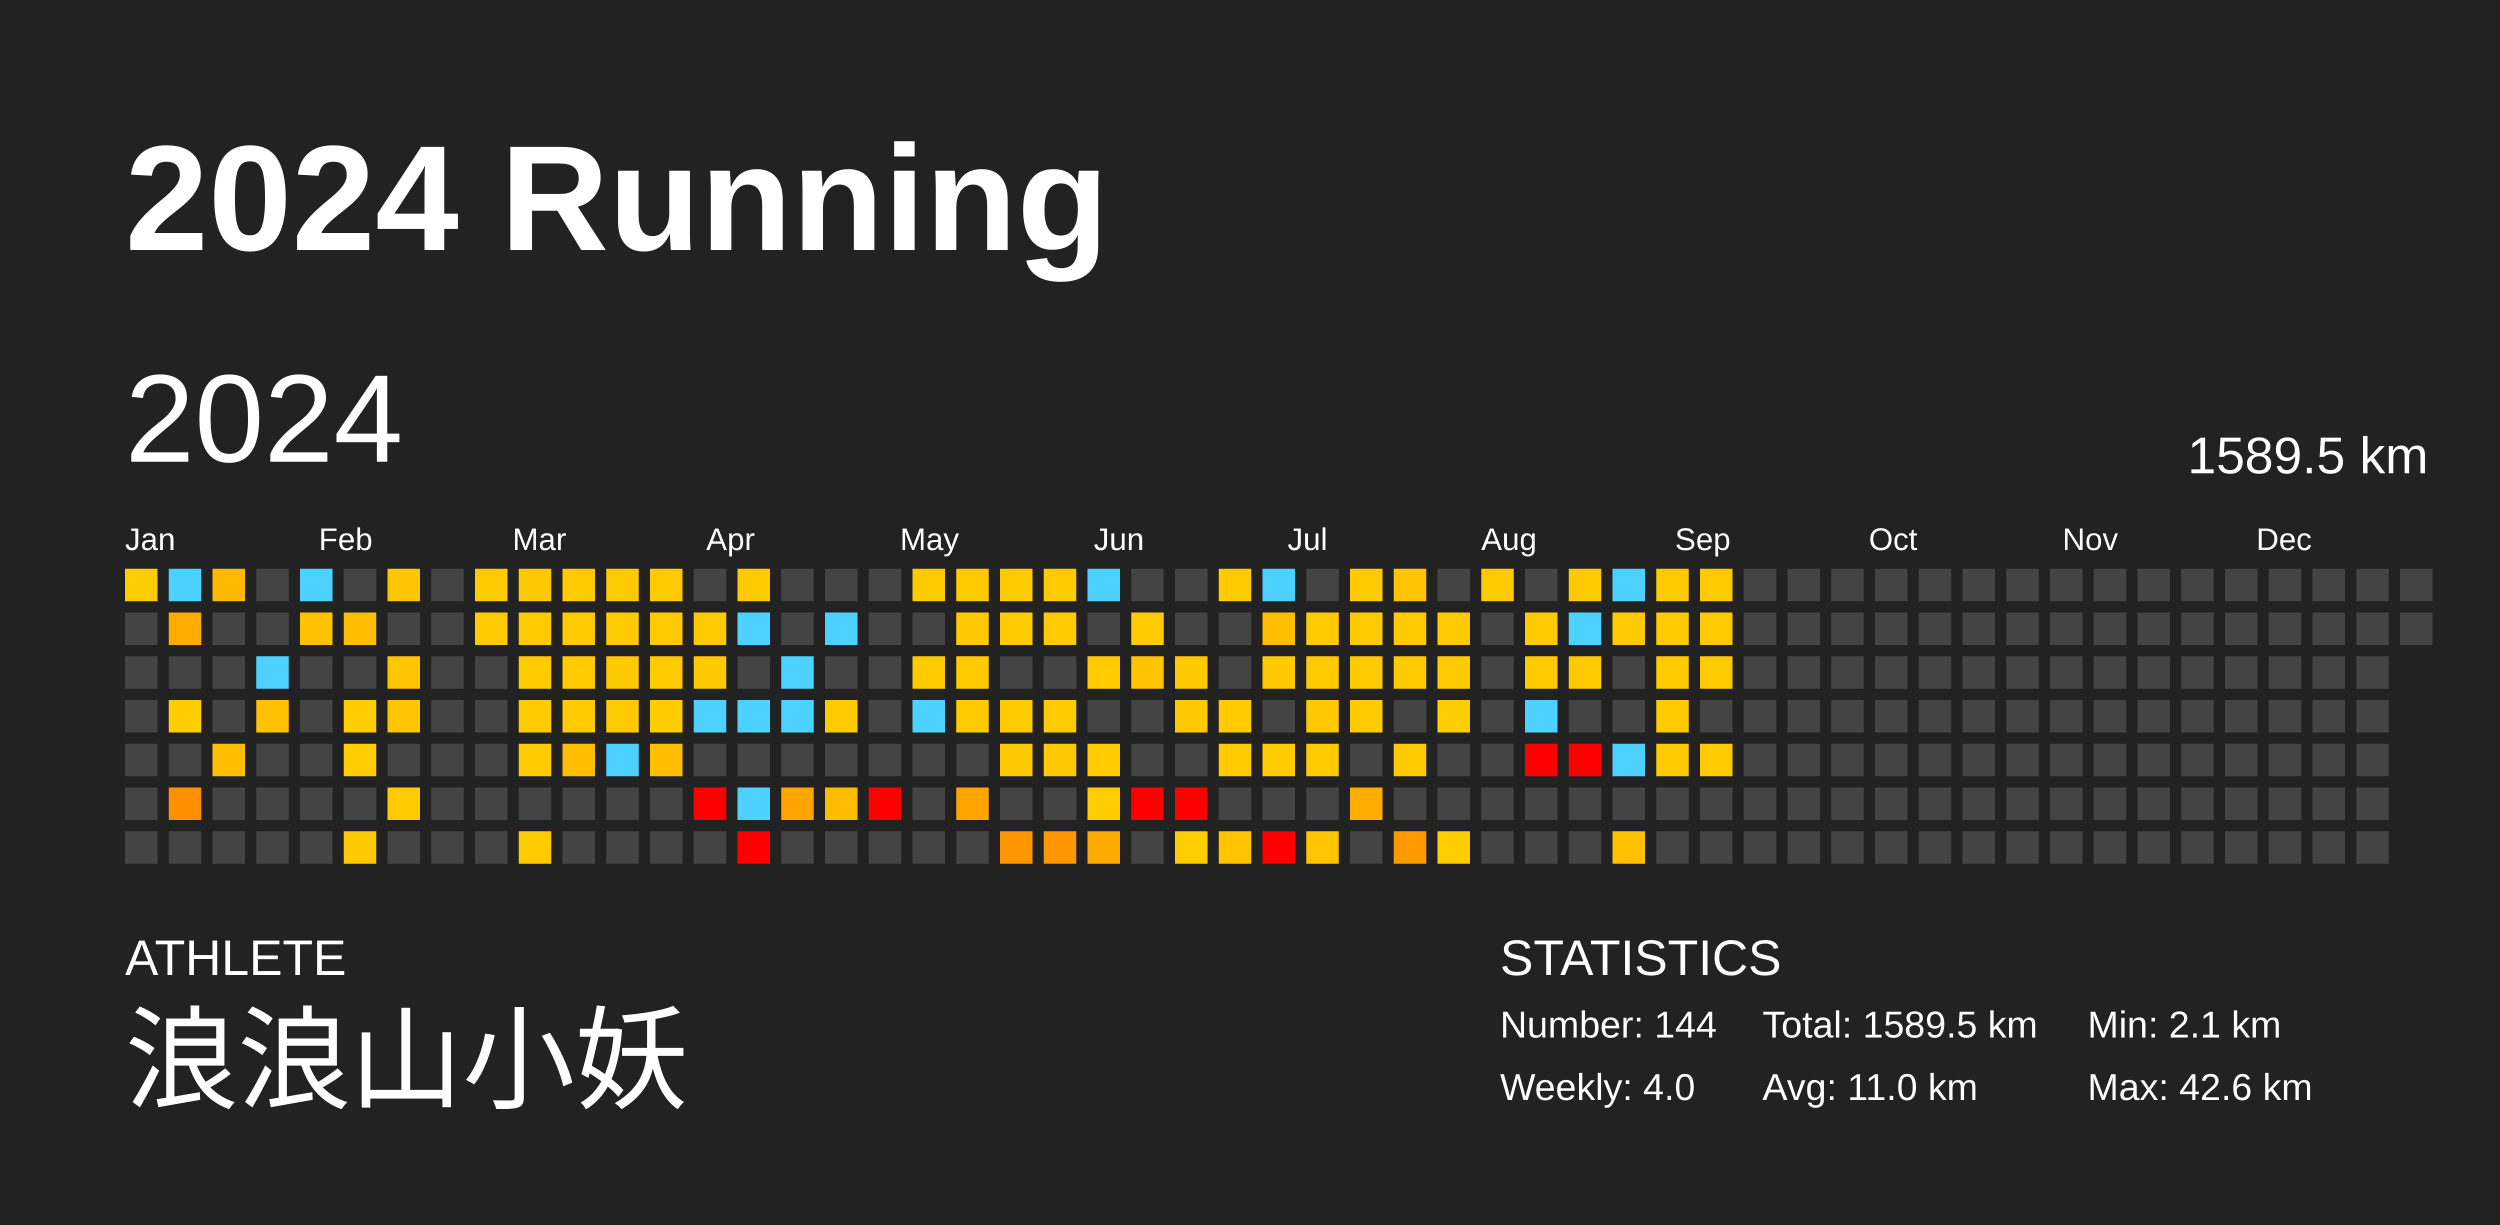
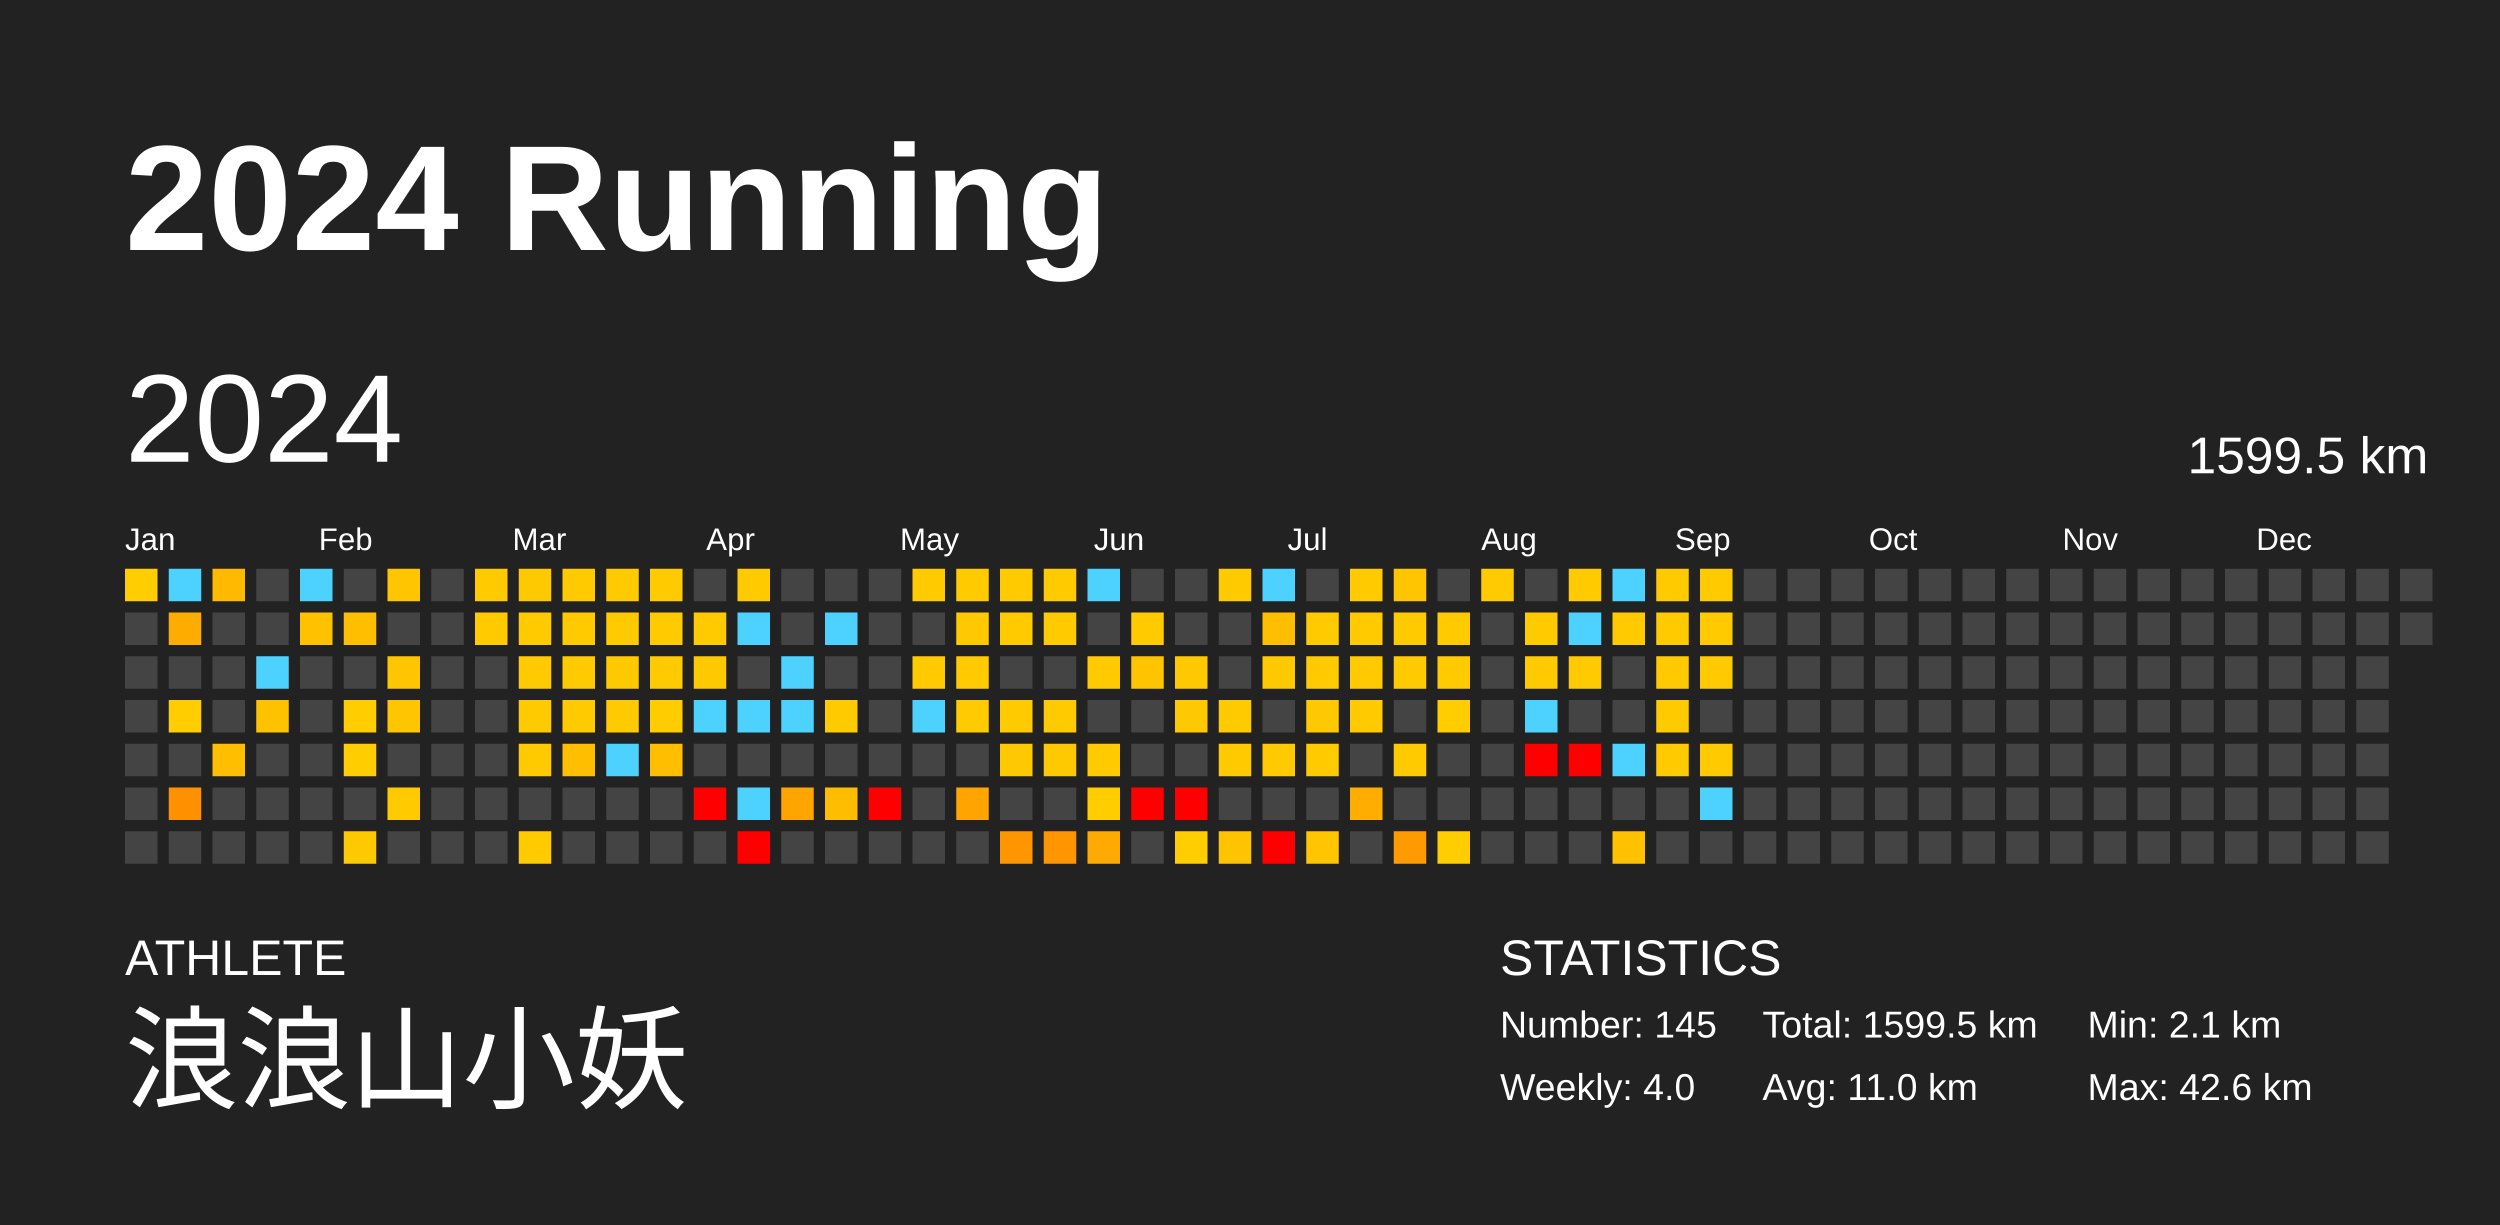
<svg xmlns="http://www.w3.org/2000/svg" baseProfile="full" height="98mm" version="1.1" viewBox="0,0,200,98" width="200mm">
  <defs />
  <rect fill="#222222" height="98" width="200" x="0" y="0" />
  <text fill="#FFFFFF" style="font-size:12px; font-family:Arial; font-weight:bold;" x="10" y="20">2024 Running</text>
  <text fill="#FFFFFF" style="font-size:4px; font-family:Arial" x="10" y="78">ATHLETE</text>
  <text fill="#FFFFFF" style="font-size:9px; font-family:Arial" x="10" y="88">浪浪山小妖</text>
  <text fill="#FFFFFF" style="font-size:4px; font-family:Arial" x="120" y="78">STATISTICS</text>
-   <text fill="#FFFFFF" style="font-size:3px; font-family:Arial" x="120" y="83">Number: 144</text>
+   <text fill="#FFFFFF" style="font-size:3px; font-family:Arial" x="120" y="83">Number: 145</text>
  <text fill="#FFFFFF" style="font-size:3px; font-family:Arial" x="120" y="88">Weekly: 4.0</text>
-   <text fill="#FFFFFF" style="font-size:3px; font-family:Arial" x="141" y="83">Total: 1589.5 km</text>
+   <text fill="#FFFFFF" style="font-size:3px; font-family:Arial" x="141" y="83">Total: 1599.5 km</text>
  <text fill="#FFFFFF" style="font-size:3px; font-family:Arial" x="141" y="88">Avg: 11.0 km</text>
  <text fill="#FFFFFF" style="font-size:3px; font-family:Arial" x="167" y="83">Min: 2.1 km</text>
  <text fill="#FFFFFF" style="font-size:3px; font-family:Arial" x="167" y="88">Max: 42.6 km</text>
  <text dominant-baseline="hanging" fill="#FFFFFF" style="font-size:10.0px; font-family:Arial;" x="10" y="30">2024</text>
-   <text dominant-baseline="hanging" fill="#FFFFFF" style="font-size:4.125px; font-family:Arial;" x="175" y="35">1589.5 km</text>
+   <text dominant-baseline="hanging" fill="#FFFFFF" style="font-size:4.125px; font-family:Arial;" x="175" y="35">1599.5 km</text>
  <text fill="#FFFFFF" style="font-size:2.5px; font-family:Arial" x="10.0" y="44">Jan</text>
  <text fill="#FFFFFF" style="font-size:2.5px; font-family:Arial" x="25.5" y="44">Feb</text>
  <text fill="#FFFFFF" style="font-size:2.5px; font-family:Arial" x="41.0" y="44">Mar</text>
  <text fill="#FFFFFF" style="font-size:2.5px; font-family:Arial" x="56.5" y="44">Apr</text>
  <text fill="#FFFFFF" style="font-size:2.5px; font-family:Arial" x="72.0" y="44">May</text>
  <text fill="#FFFFFF" style="font-size:2.5px; font-family:Arial" x="87.5" y="44">Jun</text>
  <text fill="#FFFFFF" style="font-size:2.5px; font-family:Arial" x="103.0" y="44">Jul</text>
  <text fill="#FFFFFF" style="font-size:2.5px; font-family:Arial" x="118.5" y="44">Aug</text>
  <text fill="#FFFFFF" style="font-size:2.5px; font-family:Arial" x="134.0" y="44">Sep</text>
  <text fill="#FFFFFF" style="font-size:2.5px; font-family:Arial" x="149.5" y="44">Oct</text>
  <text fill="#FFFFFF" style="font-size:2.5px; font-family:Arial" x="165.0" y="44">Nov</text>
  <text fill="#FFFFFF" style="font-size:2.5px; font-family:Arial" x="180.5" y="44">Dec</text>
  <rect fill="#ffcd00" height="2.6" width="2.6" x="10.0" y="45.5" />
  <rect fill="#444444" height="2.6" width="2.6" x="10.0" y="49.0" />
  <rect fill="#444444" height="2.6" width="2.6" x="10.0" y="52.5" />
  <rect fill="#444444" height="2.6" width="2.6" x="10.0" y="56.0" />
  <rect fill="#444444" height="2.6" width="2.6" x="10.0" y="59.5" />
  <rect fill="#444444" height="2.6" width="2.6" x="10.0" y="63.0" />
  <rect fill="#444444" height="2.6" width="2.6" x="10.0" y="66.5" />
  <rect fill="#4dd2ff" height="2.6" width="2.6" x="13.5" y="45.5" />
  <rect fill="#ffac00" height="2.6" width="2.6" x="13.5" y="49.0" />
  <rect fill="#444444" height="2.6" width="2.6" x="13.5" y="52.5" />
  <rect fill="#ffcd00" height="2.6" width="2.6" x="13.5" y="56.0" />
  <rect fill="#444444" height="2.6" width="2.6" x="13.5" y="59.5" />
  <rect fill="#ff9100" height="2.6" width="2.6" x="13.5" y="63.0" />
  <rect fill="#444444" height="2.6" width="2.6" x="13.5" y="66.5" />
  <rect fill="#ffb900" height="2.6" width="2.6" x="17.0" y="45.5" />
  <rect fill="#444444" height="2.6" width="2.6" x="17.0" y="49.0" />
  <rect fill="#444444" height="2.6" width="2.6" x="17.0" y="52.5" />
  <rect fill="#444444" height="2.6" width="2.6" x="17.0" y="56.0" />
  <rect fill="#ffbf00" height="2.6" width="2.6" x="17.0" y="59.5" />
  <rect fill="#444444" height="2.6" width="2.6" x="17.0" y="63.0" />
  <rect fill="#444444" height="2.6" width="2.6" x="17.0" y="66.5" />
  <rect fill="#444444" height="2.6" width="2.6" x="20.5" y="45.5" />
  <rect fill="#444444" height="2.6" width="2.6" x="20.5" y="49.0" />
  <rect fill="#4dd2ff" height="2.6" width="2.6" x="20.5" y="52.5" />
  <rect fill="#ffc200" height="2.6" width="2.6" x="20.5" y="56.0" />
  <rect fill="#444444" height="2.6" width="2.6" x="20.5" y="59.5" />
  <rect fill="#444444" height="2.6" width="2.6" x="20.5" y="63.0" />
  <rect fill="#444444" height="2.6" width="2.6" x="20.5" y="66.5" />
  <rect fill="#4dd2ff" height="2.6" width="2.6" x="24.0" y="45.5" />
  <rect fill="#ffc100" height="2.6" width="2.6" x="24.0" y="49.0" />
  <rect fill="#444444" height="2.6" width="2.6" x="24.0" y="52.5" />
  <rect fill="#444444" height="2.6" width="2.6" x="24.0" y="56.0" />
  <rect fill="#444444" height="2.6" width="2.6" x="24.0" y="59.5" />
  <rect fill="#444444" height="2.6" width="2.6" x="24.0" y="63.0" />
  <rect fill="#444444" height="2.6" width="2.6" x="24.0" y="66.5" />
  <rect fill="#444444" height="2.6" width="2.6" x="27.5" y="45.5" />
  <rect fill="#ffbf00" height="2.6" width="2.6" x="27.5" y="49.0" />
  <rect fill="#444444" height="2.6" width="2.6" x="27.5" y="52.5" />
  <rect fill="#ffcd00" height="2.6" width="2.6" x="27.5" y="56.0" />
  <rect fill="#ffcd00" height="2.6" width="2.6" x="27.5" y="59.5" />
  <rect fill="#444444" height="2.6" width="2.6" x="27.5" y="63.0" />
  <rect fill="#ffc900" height="2.6" width="2.6" x="27.5" y="66.5" />
  <rect fill="#ffc600" height="2.6" width="2.6" x="31.0" y="45.5" />
  <rect fill="#444444" height="2.6" width="2.6" x="31.0" y="49.0" />
  <rect fill="#ffc600" height="2.6" width="2.6" x="31.0" y="52.5" />
  <rect fill="#ffc600" height="2.6" width="2.6" x="31.0" y="56.0" />
  <rect fill="#444444" height="2.6" width="2.6" x="31.0" y="59.5" />
  <rect fill="#ffca00" height="2.6" width="2.6" x="31.0" y="63.0" />
  <rect fill="#444444" height="2.6" width="2.6" x="31.0" y="66.5" />
  <rect fill="#444444" height="2.6" width="2.6" x="34.5" y="45.5" />
  <rect fill="#444444" height="2.6" width="2.6" x="34.5" y="49.0" />
  <rect fill="#444444" height="2.6" width="2.6" x="34.5" y="52.5" />
  <rect fill="#444444" height="2.6" width="2.6" x="34.5" y="56.0" />
  <rect fill="#444444" height="2.6" width="2.6" x="34.5" y="59.5" />
  <rect fill="#444444" height="2.6" width="2.6" x="34.5" y="63.0" />
  <rect fill="#444444" height="2.6" width="2.6" x="34.5" y="66.5" />
  <rect fill="#ffca00" height="2.6" width="2.6" x="38.0" y="45.5" />
  <rect fill="#ffca00" height="2.6" width="2.6" x="38.0" y="49.0" />
  <rect fill="#444444" height="2.6" width="2.6" x="38.0" y="52.5" />
  <rect fill="#444444" height="2.6" width="2.6" x="38.0" y="56.0" />
  <rect fill="#444444" height="2.6" width="2.6" x="38.0" y="59.5" />
  <rect fill="#444444" height="2.6" width="2.6" x="38.0" y="63.0" />
  <rect fill="#444444" height="2.6" width="2.6" x="38.0" y="66.5" />
  <rect fill="#ffc900" height="2.6" width="2.6" x="41.5" y="45.5" />
  <rect fill="#ffca00" height="2.6" width="2.6" x="41.5" y="49.0" />
  <rect fill="#ffca00" height="2.6" width="2.6" x="41.5" y="52.5" />
  <rect fill="#ffca00" height="2.6" width="2.6" x="41.5" y="56.0" />
  <rect fill="#ffca00" height="2.6" width="2.6" x="41.5" y="59.5" />
  <rect fill="#444444" height="2.6" width="2.6" x="41.5" y="63.0" />
  <rect fill="#ffca00" height="2.6" width="2.6" x="41.5" y="66.5" />
  <rect fill="#ffca00" height="2.6" width="2.6" x="45.0" y="45.5" />
  <rect fill="#ffca00" height="2.6" width="2.6" x="45.0" y="49.0" />
  <rect fill="#ffca00" height="2.6" width="2.6" x="45.0" y="52.5" />
  <rect fill="#ffca00" height="2.6" width="2.6" x="45.0" y="56.0" />
  <rect fill="#ffbf00" height="2.6" width="2.6" x="45.0" y="59.5" />
  <rect fill="#444444" height="2.6" width="2.6" x="45.0" y="63.0" />
  <rect fill="#444444" height="2.6" width="2.6" x="45.0" y="66.5" />
  <rect fill="#ffca00" height="2.6" width="2.6" x="48.5" y="45.5" />
  <rect fill="#ffca00" height="2.6" width="2.6" x="48.5" y="49.0" />
  <rect fill="#ffc900" height="2.6" width="2.6" x="48.5" y="52.5" />
  <rect fill="#ffcb00" height="2.6" width="2.6" x="48.5" y="56.0" />
  <rect fill="#4dd2ff" height="2.6" width="2.6" x="48.5" y="59.5" />
  <rect fill="#444444" height="2.6" width="2.6" x="48.5" y="63.0" />
  <rect fill="#444444" height="2.6" width="2.6" x="48.5" y="66.5" />
  <rect fill="#ffca00" height="2.6" width="2.6" x="52.0" y="45.5" />
  <rect fill="#ffcb00" height="2.6" width="2.6" x="52.0" y="49.0" />
  <rect fill="#ffca00" height="2.6" width="2.6" x="52.0" y="52.5" />
  <rect fill="#ffcc00" height="2.6" width="2.6" x="52.0" y="56.0" />
  <rect fill="#ffbf00" height="2.6" width="2.6" x="52.0" y="59.5" />
  <rect fill="#444444" height="2.6" width="2.6" x="52.0" y="63.0" />
  <rect fill="#444444" height="2.6" width="2.6" x="52.0" y="66.5" />
  <rect fill="#444444" height="2.6" width="2.6" x="55.5" y="45.5" />
  <rect fill="#ffca00" height="2.6" width="2.6" x="55.5" y="49.0" />
  <rect fill="#ffc900" height="2.6" width="2.6" x="55.5" y="52.5" />
  <rect fill="#4dd2ff" height="2.6" width="2.6" x="55.5" y="56.0" />
  <rect fill="#444444" height="2.6" width="2.6" x="55.5" y="59.5" />
  <rect fill="red" height="2.6" width="2.6" x="55.5" y="63.0" />
  <rect fill="#444444" height="2.6" width="2.6" x="55.5" y="66.5" />
  <rect fill="#ffca00" height="2.6" width="2.6" x="59.0" y="45.5" />
  <rect fill="#4dd2ff" height="2.6" width="2.6" x="59.0" y="49.0" />
  <rect fill="#444444" height="2.6" width="2.6" x="59.0" y="52.5" />
  <rect fill="#4dd2ff" height="2.6" width="2.6" x="59.0" y="56.0" />
  <rect fill="#444444" height="2.6" width="2.6" x="59.0" y="59.5" />
  <rect fill="#4dd2ff" height="2.6" width="2.6" x="59.0" y="63.0" />
  <rect fill="red" height="2.6" width="2.6" x="59.0" y="66.5" />
  <rect fill="#444444" height="2.6" width="2.6" x="62.5" y="45.5" />
  <rect fill="#444444" height="2.6" width="2.6" x="62.5" y="49.0" />
  <rect fill="#4dd2ff" height="2.6" width="2.6" x="62.5" y="52.5" />
  <rect fill="#4dd2ff" height="2.6" width="2.6" x="62.5" y="56.0" />
  <rect fill="#444444" height="2.6" width="2.6" x="62.5" y="59.5" />
  <rect fill="#ffa500" height="2.6" width="2.6" x="62.5" y="63.0" />
  <rect fill="#444444" height="2.6" width="2.6" x="62.5" y="66.5" />
  <rect fill="#444444" height="2.6" width="2.6" x="66.0" y="45.5" />
  <rect fill="#4dd2ff" height="2.6" width="2.6" x="66.0" y="49.0" />
  <rect fill="#444444" height="2.6" width="2.6" x="66.0" y="52.5" />
  <rect fill="#ffca00" height="2.6" width="2.6" x="66.0" y="56.0" />
  <rect fill="#444444" height="2.6" width="2.6" x="66.0" y="59.5" />
  <rect fill="#ffbd00" height="2.6" width="2.6" x="66.0" y="63.0" />
  <rect fill="#444444" height="2.6" width="2.6" x="66.0" y="66.5" />
  <rect fill="#444444" height="2.6" width="2.6" x="69.5" y="45.5" />
  <rect fill="#444444" height="2.6" width="2.6" x="69.5" y="49.0" />
  <rect fill="#444444" height="2.6" width="2.6" x="69.5" y="52.5" />
  <rect fill="#444444" height="2.6" width="2.6" x="69.5" y="56.0" />
  <rect fill="#444444" height="2.6" width="2.6" x="69.5" y="59.5" />
  <rect fill="red" height="2.6" width="2.6" x="69.5" y="63.0" />
  <rect fill="#444444" height="2.6" width="2.6" x="69.5" y="66.5" />
  <rect fill="#ffca00" height="2.6" width="2.6" x="73.0" y="45.5" />
  <rect fill="#444444" height="2.6" width="2.6" x="73.0" y="49.0" />
  <rect fill="#ffca00" height="2.6" width="2.6" x="73.0" y="52.5" />
  <rect fill="#4dd2ff" height="2.6" width="2.6" x="73.0" y="56.0" />
  <rect fill="#444444" height="2.6" width="2.6" x="73.0" y="59.5" />
  <rect fill="#444444" height="2.6" width="2.6" x="73.0" y="63.0" />
  <rect fill="#444444" height="2.6" width="2.6" x="73.0" y="66.5" />
  <rect fill="#ffca00" height="2.6" width="2.6" x="76.5" y="45.5" />
  <rect fill="#ffc900" height="2.6" width="2.6" x="76.5" y="49.0" />
  <rect fill="#ffca00" height="2.6" width="2.6" x="76.5" y="52.5" />
  <rect fill="#ffca00" height="2.6" width="2.6" x="76.5" y="56.0" />
  <rect fill="#444444" height="2.6" width="2.6" x="76.5" y="59.5" />
  <rect fill="#ffa400" height="2.6" width="2.6" x="76.5" y="63.0" />
  <rect fill="#444444" height="2.6" width="2.6" x="76.5" y="66.5" />
  <rect fill="#ffca00" height="2.6" width="2.6" x="80.0" y="45.5" />
  <rect fill="#ffca00" height="2.6" width="2.6" x="80.0" y="49.0" />
  <rect fill="#444444" height="2.6" width="2.6" x="80.0" y="52.5" />
  <rect fill="#ffca00" height="2.6" width="2.6" x="80.0" y="56.0" />
  <rect fill="#ffc900" height="2.6" width="2.6" x="80.0" y="59.5" />
  <rect fill="#444444" height="2.6" width="2.6" x="80.0" y="63.0" />
  <rect fill="#ff9600" height="2.6" width="2.6" x="80.0" y="66.5" />
  <rect fill="#ffca00" height="2.6" width="2.6" x="83.5" y="45.5" />
  <rect fill="#ffca00" height="2.6" width="2.6" x="83.5" y="49.0" />
  <rect fill="#444444" height="2.6" width="2.6" x="83.5" y="52.5" />
  <rect fill="#ffca00" height="2.6" width="2.6" x="83.5" y="56.0" />
  <rect fill="#ffc900" height="2.6" width="2.6" x="83.5" y="59.5" />
  <rect fill="#444444" height="2.6" width="2.6" x="83.5" y="63.0" />
  <rect fill="#ff9600" height="2.6" width="2.6" x="83.5" y="66.5" />
  <rect fill="#4dd2ff" height="2.6" width="2.6" x="87.0" y="45.5" />
  <rect fill="#444444" height="2.6" width="2.6" x="87.0" y="49.0" />
  <rect fill="#ffcb00" height="2.6" width="2.6" x="87.0" y="52.5" />
  <rect fill="#444444" height="2.6" width="2.6" x="87.0" y="56.0" />
  <rect fill="#ffca00" height="2.6" width="2.6" x="87.0" y="59.5" />
  <rect fill="#ffcd00" height="2.6" width="2.6" x="87.0" y="63.0" />
  <rect fill="#ffaa00" height="2.6" width="2.6" x="87.0" y="66.5" />
  <rect fill="#444444" height="2.6" width="2.6" x="90.5" y="45.5" />
  <rect fill="#ffca00" height="2.6" width="2.6" x="90.5" y="49.0" />
  <rect fill="#ffc400" height="2.6" width="2.6" x="90.5" y="52.5" />
  <rect fill="#444444" height="2.6" width="2.6" x="90.5" y="56.0" />
  <rect fill="#444444" height="2.6" width="2.6" x="90.5" y="59.5" />
  <rect fill="red" height="2.6" width="2.6" x="90.5" y="63.0" />
  <rect fill="#444444" height="2.6" width="2.6" x="90.5" y="66.5" />
  <rect fill="#444444" height="2.6" width="2.6" x="94.0" y="45.5" />
  <rect fill="#444444" height="2.6" width="2.6" x="94.0" y="49.0" />
  <rect fill="#ffc900" height="2.6" width="2.6" x="94.0" y="52.5" />
  <rect fill="#ffc900" height="2.6" width="2.6" x="94.0" y="56.0" />
  <rect fill="#444444" height="2.6" width="2.6" x="94.0" y="59.5" />
  <rect fill="red" height="2.6" width="2.6" x="94.0" y="63.0" />
  <rect fill="#ffcd00" height="2.6" width="2.6" x="94.0" y="66.5" />
  <rect fill="#ffca00" height="2.6" width="2.6" x="97.5" y="45.5" />
  <rect fill="#444444" height="2.6" width="2.6" x="97.5" y="49.0" />
  <rect fill="#444444" height="2.6" width="2.6" x="97.5" y="52.5" />
  <rect fill="#ffca00" height="2.6" width="2.6" x="97.5" y="56.0" />
  <rect fill="#ffca00" height="2.6" width="2.6" x="97.5" y="59.5" />
  <rect fill="#444444" height="2.6" width="2.6" x="97.5" y="63.0" />
  <rect fill="#ffc400" height="2.6" width="2.6" x="97.5" y="66.5" />
  <rect fill="#4dd2ff" height="2.6" width="2.6" x="101.0" y="45.5" />
  <rect fill="#ffbe00" height="2.6" width="2.6" x="101.0" y="49.0" />
  <rect fill="#ffc900" height="2.6" width="2.6" x="101.0" y="52.5" />
  <rect fill="#444444" height="2.6" width="2.6" x="101.0" y="56.0" />
  <rect fill="#ffca00" height="2.6" width="2.6" x="101.0" y="59.5" />
  <rect fill="#444444" height="2.6" width="2.6" x="101.0" y="63.0" />
  <rect fill="red" height="2.6" width="2.6" x="101.0" y="66.5" />
  <rect fill="#444444" height="2.6" width="2.6" x="104.5" y="45.5" />
  <rect fill="#ffca00" height="2.6" width="2.6" x="104.5" y="49.0" />
  <rect fill="#ffca00" height="2.6" width="2.6" x="104.5" y="52.5" />
  <rect fill="#ffc900" height="2.6" width="2.6" x="104.5" y="56.0" />
  <rect fill="#ffca00" height="2.6" width="2.6" x="104.5" y="59.5" />
  <rect fill="#444444" height="2.6" width="2.6" x="104.5" y="63.0" />
  <rect fill="#ffc500" height="2.6" width="2.6" x="104.5" y="66.5" />
  <rect fill="#ffca00" height="2.6" width="2.6" x="108.0" y="45.5" />
  <rect fill="#ffca00" height="2.6" width="2.6" x="108.0" y="49.0" />
  <rect fill="#ffca00" height="2.6" width="2.6" x="108.0" y="52.5" />
  <rect fill="#ffca00" height="2.6" width="2.6" x="108.0" y="56.0" />
  <rect fill="#444444" height="2.6" width="2.6" x="108.0" y="59.5" />
  <rect fill="#ffad00" height="2.6" width="2.6" x="108.0" y="63.0" />
  <rect fill="#444444" height="2.6" width="2.6" x="108.0" y="66.5" />
  <rect fill="#ffc500" height="2.6" width="2.6" x="111.5" y="45.5" />
  <rect fill="#ffca00" height="2.6" width="2.6" x="111.5" y="49.0" />
  <rect fill="#ffca00" height="2.6" width="2.6" x="111.5" y="52.5" />
  <rect fill="#444444" height="2.6" width="2.6" x="111.5" y="56.0" />
  <rect fill="#ffca00" height="2.6" width="2.6" x="111.5" y="59.5" />
  <rect fill="#444444" height="2.6" width="2.6" x="111.5" y="63.0" />
  <rect fill="#ff9b00" height="2.6" width="2.6" x="111.5" y="66.5" />
  <rect fill="#444444" height="2.6" width="2.6" x="115.0" y="45.5" />
  <rect fill="#ffca00" height="2.6" width="2.6" x="115.0" y="49.0" />
  <rect fill="#ffca00" height="2.6" width="2.6" x="115.0" y="52.5" />
  <rect fill="#ffcd00" height="2.6" width="2.6" x="115.0" y="56.0" />
  <rect fill="#444444" height="2.6" width="2.6" x="115.0" y="59.5" />
  <rect fill="#444444" height="2.6" width="2.6" x="115.0" y="63.0" />
  <rect fill="#ffcd00" height="2.6" width="2.6" x="115.0" y="66.5" />
  <rect fill="#ffcb00" height="2.6" width="2.6" x="118.5" y="45.5" />
  <rect fill="#444444" height="2.6" width="2.6" x="118.5" y="49.0" />
  <rect fill="#444444" height="2.6" width="2.6" x="118.5" y="52.5" />
  <rect fill="#444444" height="2.6" width="2.6" x="118.5" y="56.0" />
  <rect fill="#444444" height="2.6" width="2.6" x="118.5" y="59.5" />
  <rect fill="#444444" height="2.6" width="2.6" x="118.5" y="63.0" />
  <rect fill="#444444" height="2.6" width="2.6" x="118.5" y="66.5" />
  <rect fill="#444444" height="2.6" width="2.6" x="122.0" y="45.5" />
  <rect fill="#ffca00" height="2.6" width="2.6" x="122.0" y="49.0" />
  <rect fill="#ffca00" height="2.6" width="2.6" x="122.0" y="52.5" />
  <rect fill="#4dd2ff" height="2.6" width="2.6" x="122.0" y="56.0" />
  <rect fill="red" height="2.6" width="2.6" x="122.0" y="59.5" />
  <rect fill="#444444" height="2.6" width="2.6" x="122.0" y="63.0" />
  <rect fill="#444444" height="2.6" width="2.6" x="122.0" y="66.5" />
  <rect fill="#ffca00" height="2.6" width="2.6" x="125.5" y="45.5" />
  <rect fill="#4dd2ff" height="2.6" width="2.6" x="125.5" y="49.0" />
  <rect fill="#ffca00" height="2.6" width="2.6" x="125.5" y="52.5" />
  <rect fill="#444444" height="2.6" width="2.6" x="125.5" y="56.0" />
  <rect fill="red" height="2.6" width="2.6" x="125.5" y="59.5" />
  <rect fill="#444444" height="2.6" width="2.6" x="125.5" y="63.0" />
  <rect fill="#444444" height="2.6" width="2.6" x="125.5" y="66.5" />
  <rect fill="#4dd2ff" height="2.6" width="2.6" x="129.0" y="45.5" />
  <rect fill="#ffca00" height="2.6" width="2.6" x="129.0" y="49.0" />
  <rect fill="#444444" height="2.6" width="2.6" x="129.0" y="52.5" />
  <rect fill="#444444" height="2.6" width="2.6" x="129.0" y="56.0" />
  <rect fill="#4dd2ff" height="2.6" width="2.6" x="129.0" y="59.5" />
  <rect fill="#444444" height="2.6" width="2.6" x="129.0" y="63.0" />
  <rect fill="#ffc100" height="2.6" width="2.6" x="129.0" y="66.5" />
  <rect fill="#ffca00" height="2.6" width="2.6" x="132.5" y="45.5" />
  <rect fill="#ffca00" height="2.6" width="2.6" x="132.5" y="49.0" />
  <rect fill="#ffca00" height="2.6" width="2.6" x="132.5" y="52.5" />
  <rect fill="#ffca00" height="2.6" width="2.6" x="132.5" y="56.0" />
  <rect fill="#ffca00" height="2.6" width="2.6" x="132.5" y="59.5" />
  <rect fill="#444444" height="2.6" width="2.6" x="132.5" y="63.0" />
  <rect fill="#444444" height="2.6" width="2.6" x="132.5" y="66.5" />
  <rect fill="#ffca00" height="2.6" width="2.6" x="136.0" y="45.5" />
  <rect fill="#ffca00" height="2.6" width="2.6" x="136.0" y="49.0" />
  <rect fill="#ffcb00" height="2.6" width="2.6" x="136.0" y="52.5" />
  <rect fill="#444444" height="2.6" width="2.6" x="136.0" y="56.0" />
  <rect fill="#ffcb00" height="2.6" width="2.6" x="136.0" y="59.5" />
-   <rect fill="#444444" height="2.6" width="2.6" x="136.0" y="63.0" />
+   <rect fill="#4dd2ff" height="2.6" width="2.6" x="136.0" y="63.0" />
  <rect fill="#444444" height="2.6" width="2.6" x="136.0" y="66.5" />
  <rect fill="#444444" height="2.6" width="2.6" x="139.5" y="45.5" />
  <rect fill="#444444" height="2.6" width="2.6" x="139.5" y="49.0" />
  <rect fill="#444444" height="2.6" width="2.6" x="139.5" y="52.5" />
  <rect fill="#444444" height="2.6" width="2.6" x="139.5" y="56.0" />
  <rect fill="#444444" height="2.6" width="2.6" x="139.5" y="59.5" />
  <rect fill="#444444" height="2.6" width="2.6" x="139.5" y="63.0" />
  <rect fill="#444444" height="2.6" width="2.6" x="139.5" y="66.5" />
  <rect fill="#444444" height="2.6" width="2.6" x="143.0" y="45.5" />
  <rect fill="#444444" height="2.6" width="2.6" x="143.0" y="49.0" />
  <rect fill="#444444" height="2.6" width="2.6" x="143.0" y="52.5" />
  <rect fill="#444444" height="2.6" width="2.6" x="143.0" y="56.0" />
  <rect fill="#444444" height="2.6" width="2.6" x="143.0" y="59.5" />
  <rect fill="#444444" height="2.6" width="2.6" x="143.0" y="63.0" />
  <rect fill="#444444" height="2.6" width="2.6" x="143.0" y="66.5" />
  <rect fill="#444444" height="2.6" width="2.6" x="146.5" y="45.5" />
  <rect fill="#444444" height="2.6" width="2.6" x="146.5" y="49.0" />
  <rect fill="#444444" height="2.6" width="2.6" x="146.5" y="52.5" />
  <rect fill="#444444" height="2.6" width="2.6" x="146.5" y="56.0" />
  <rect fill="#444444" height="2.6" width="2.6" x="146.5" y="59.5" />
  <rect fill="#444444" height="2.6" width="2.6" x="146.5" y="63.0" />
  <rect fill="#444444" height="2.6" width="2.6" x="146.5" y="66.5" />
  <rect fill="#444444" height="2.6" width="2.6" x="150.0" y="45.5" />
  <rect fill="#444444" height="2.6" width="2.6" x="150.0" y="49.0" />
  <rect fill="#444444" height="2.6" width="2.6" x="150.0" y="52.5" />
  <rect fill="#444444" height="2.6" width="2.6" x="150.0" y="56.0" />
  <rect fill="#444444" height="2.6" width="2.6" x="150.0" y="59.5" />
  <rect fill="#444444" height="2.6" width="2.6" x="150.0" y="63.0" />
  <rect fill="#444444" height="2.6" width="2.6" x="150.0" y="66.5" />
  <rect fill="#444444" height="2.6" width="2.6" x="153.5" y="45.5" />
  <rect fill="#444444" height="2.6" width="2.6" x="153.5" y="49.0" />
  <rect fill="#444444" height="2.6" width="2.6" x="153.5" y="52.5" />
  <rect fill="#444444" height="2.6" width="2.6" x="153.5" y="56.0" />
  <rect fill="#444444" height="2.6" width="2.6" x="153.5" y="59.5" />
  <rect fill="#444444" height="2.6" width="2.6" x="153.5" y="63.0" />
  <rect fill="#444444" height="2.6" width="2.6" x="153.5" y="66.5" />
  <rect fill="#444444" height="2.6" width="2.6" x="157.0" y="45.5" />
  <rect fill="#444444" height="2.6" width="2.6" x="157.0" y="49.0" />
  <rect fill="#444444" height="2.6" width="2.6" x="157.0" y="52.5" />
  <rect fill="#444444" height="2.6" width="2.6" x="157.0" y="56.0" />
  <rect fill="#444444" height="2.6" width="2.6" x="157.0" y="59.5" />
  <rect fill="#444444" height="2.6" width="2.6" x="157.0" y="63.0" />
  <rect fill="#444444" height="2.6" width="2.6" x="157.0" y="66.5" />
  <rect fill="#444444" height="2.6" width="2.6" x="160.5" y="45.5" />
  <rect fill="#444444" height="2.6" width="2.6" x="160.5" y="49.0" />
  <rect fill="#444444" height="2.6" width="2.6" x="160.5" y="52.5" />
  <rect fill="#444444" height="2.6" width="2.6" x="160.5" y="56.0" />
  <rect fill="#444444" height="2.6" width="2.6" x="160.5" y="59.5" />
  <rect fill="#444444" height="2.6" width="2.6" x="160.5" y="63.0" />
  <rect fill="#444444" height="2.6" width="2.6" x="160.5" y="66.5" />
  <rect fill="#444444" height="2.6" width="2.6" x="164.0" y="45.5" />
  <rect fill="#444444" height="2.6" width="2.6" x="164.0" y="49.0" />
  <rect fill="#444444" height="2.6" width="2.6" x="164.0" y="52.5" />
  <rect fill="#444444" height="2.6" width="2.6" x="164.0" y="56.0" />
  <rect fill="#444444" height="2.6" width="2.6" x="164.0" y="59.5" />
  <rect fill="#444444" height="2.6" width="2.6" x="164.0" y="63.0" />
  <rect fill="#444444" height="2.6" width="2.6" x="164.0" y="66.5" />
  <rect fill="#444444" height="2.6" width="2.6" x="167.5" y="45.5" />
  <rect fill="#444444" height="2.6" width="2.6" x="167.5" y="49.0" />
  <rect fill="#444444" height="2.6" width="2.6" x="167.5" y="52.5" />
  <rect fill="#444444" height="2.6" width="2.6" x="167.5" y="56.0" />
  <rect fill="#444444" height="2.6" width="2.6" x="167.5" y="59.5" />
  <rect fill="#444444" height="2.6" width="2.6" x="167.5" y="63.0" />
  <rect fill="#444444" height="2.6" width="2.6" x="167.5" y="66.5" />
  <rect fill="#444444" height="2.6" width="2.6" x="171.0" y="45.5" />
  <rect fill="#444444" height="2.6" width="2.6" x="171.0" y="49.0" />
  <rect fill="#444444" height="2.6" width="2.6" x="171.0" y="52.5" />
  <rect fill="#444444" height="2.6" width="2.6" x="171.0" y="56.0" />
  <rect fill="#444444" height="2.6" width="2.6" x="171.0" y="59.5" />
  <rect fill="#444444" height="2.6" width="2.6" x="171.0" y="63.0" />
  <rect fill="#444444" height="2.6" width="2.6" x="171.0" y="66.5" />
  <rect fill="#444444" height="2.6" width="2.6" x="174.5" y="45.5" />
  <rect fill="#444444" height="2.6" width="2.6" x="174.5" y="49.0" />
  <rect fill="#444444" height="2.6" width="2.6" x="174.5" y="52.5" />
  <rect fill="#444444" height="2.6" width="2.6" x="174.5" y="56.0" />
  <rect fill="#444444" height="2.6" width="2.6" x="174.5" y="59.5" />
  <rect fill="#444444" height="2.6" width="2.6" x="174.5" y="63.0" />
  <rect fill="#444444" height="2.6" width="2.6" x="174.5" y="66.5" />
  <rect fill="#444444" height="2.6" width="2.6" x="178.0" y="45.5" />
  <rect fill="#444444" height="2.6" width="2.6" x="178.0" y="49.0" />
  <rect fill="#444444" height="2.6" width="2.6" x="178.0" y="52.5" />
  <rect fill="#444444" height="2.6" width="2.6" x="178.0" y="56.0" />
  <rect fill="#444444" height="2.6" width="2.6" x="178.0" y="59.5" />
  <rect fill="#444444" height="2.6" width="2.6" x="178.0" y="63.0" />
  <rect fill="#444444" height="2.6" width="2.6" x="178.0" y="66.5" />
  <rect fill="#444444" height="2.6" width="2.6" x="181.5" y="45.5" />
  <rect fill="#444444" height="2.6" width="2.6" x="181.5" y="49.0" />
  <rect fill="#444444" height="2.6" width="2.6" x="181.5" y="52.5" />
  <rect fill="#444444" height="2.6" width="2.6" x="181.5" y="56.0" />
  <rect fill="#444444" height="2.6" width="2.6" x="181.5" y="59.5" />
  <rect fill="#444444" height="2.6" width="2.6" x="181.5" y="63.0" />
  <rect fill="#444444" height="2.6" width="2.6" x="181.5" y="66.5" />
  <rect fill="#444444" height="2.6" width="2.6" x="185.0" y="45.5" />
  <rect fill="#444444" height="2.6" width="2.6" x="185.0" y="49.0" />
  <rect fill="#444444" height="2.6" width="2.6" x="185.0" y="52.5" />
  <rect fill="#444444" height="2.6" width="2.6" x="185.0" y="56.0" />
  <rect fill="#444444" height="2.6" width="2.6" x="185.0" y="59.5" />
  <rect fill="#444444" height="2.6" width="2.6" x="185.0" y="63.0" />
  <rect fill="#444444" height="2.6" width="2.6" x="185.0" y="66.5" />
  <rect fill="#444444" height="2.6" width="2.6" x="188.5" y="45.5" />
  <rect fill="#444444" height="2.6" width="2.6" x="188.5" y="49.0" />
  <rect fill="#444444" height="2.6" width="2.6" x="188.5" y="52.5" />
  <rect fill="#444444" height="2.6" width="2.6" x="188.5" y="56.0" />
  <rect fill="#444444" height="2.6" width="2.6" x="188.5" y="59.5" />
  <rect fill="#444444" height="2.6" width="2.6" x="188.5" y="63.0" />
  <rect fill="#444444" height="2.6" width="2.6" x="188.5" y="66.5" />
  <rect fill="#444444" height="2.6" width="2.6" x="192.0" y="45.5" />
  <rect fill="#444444" height="2.6" width="2.6" x="192.0" y="49.0" />
</svg>
